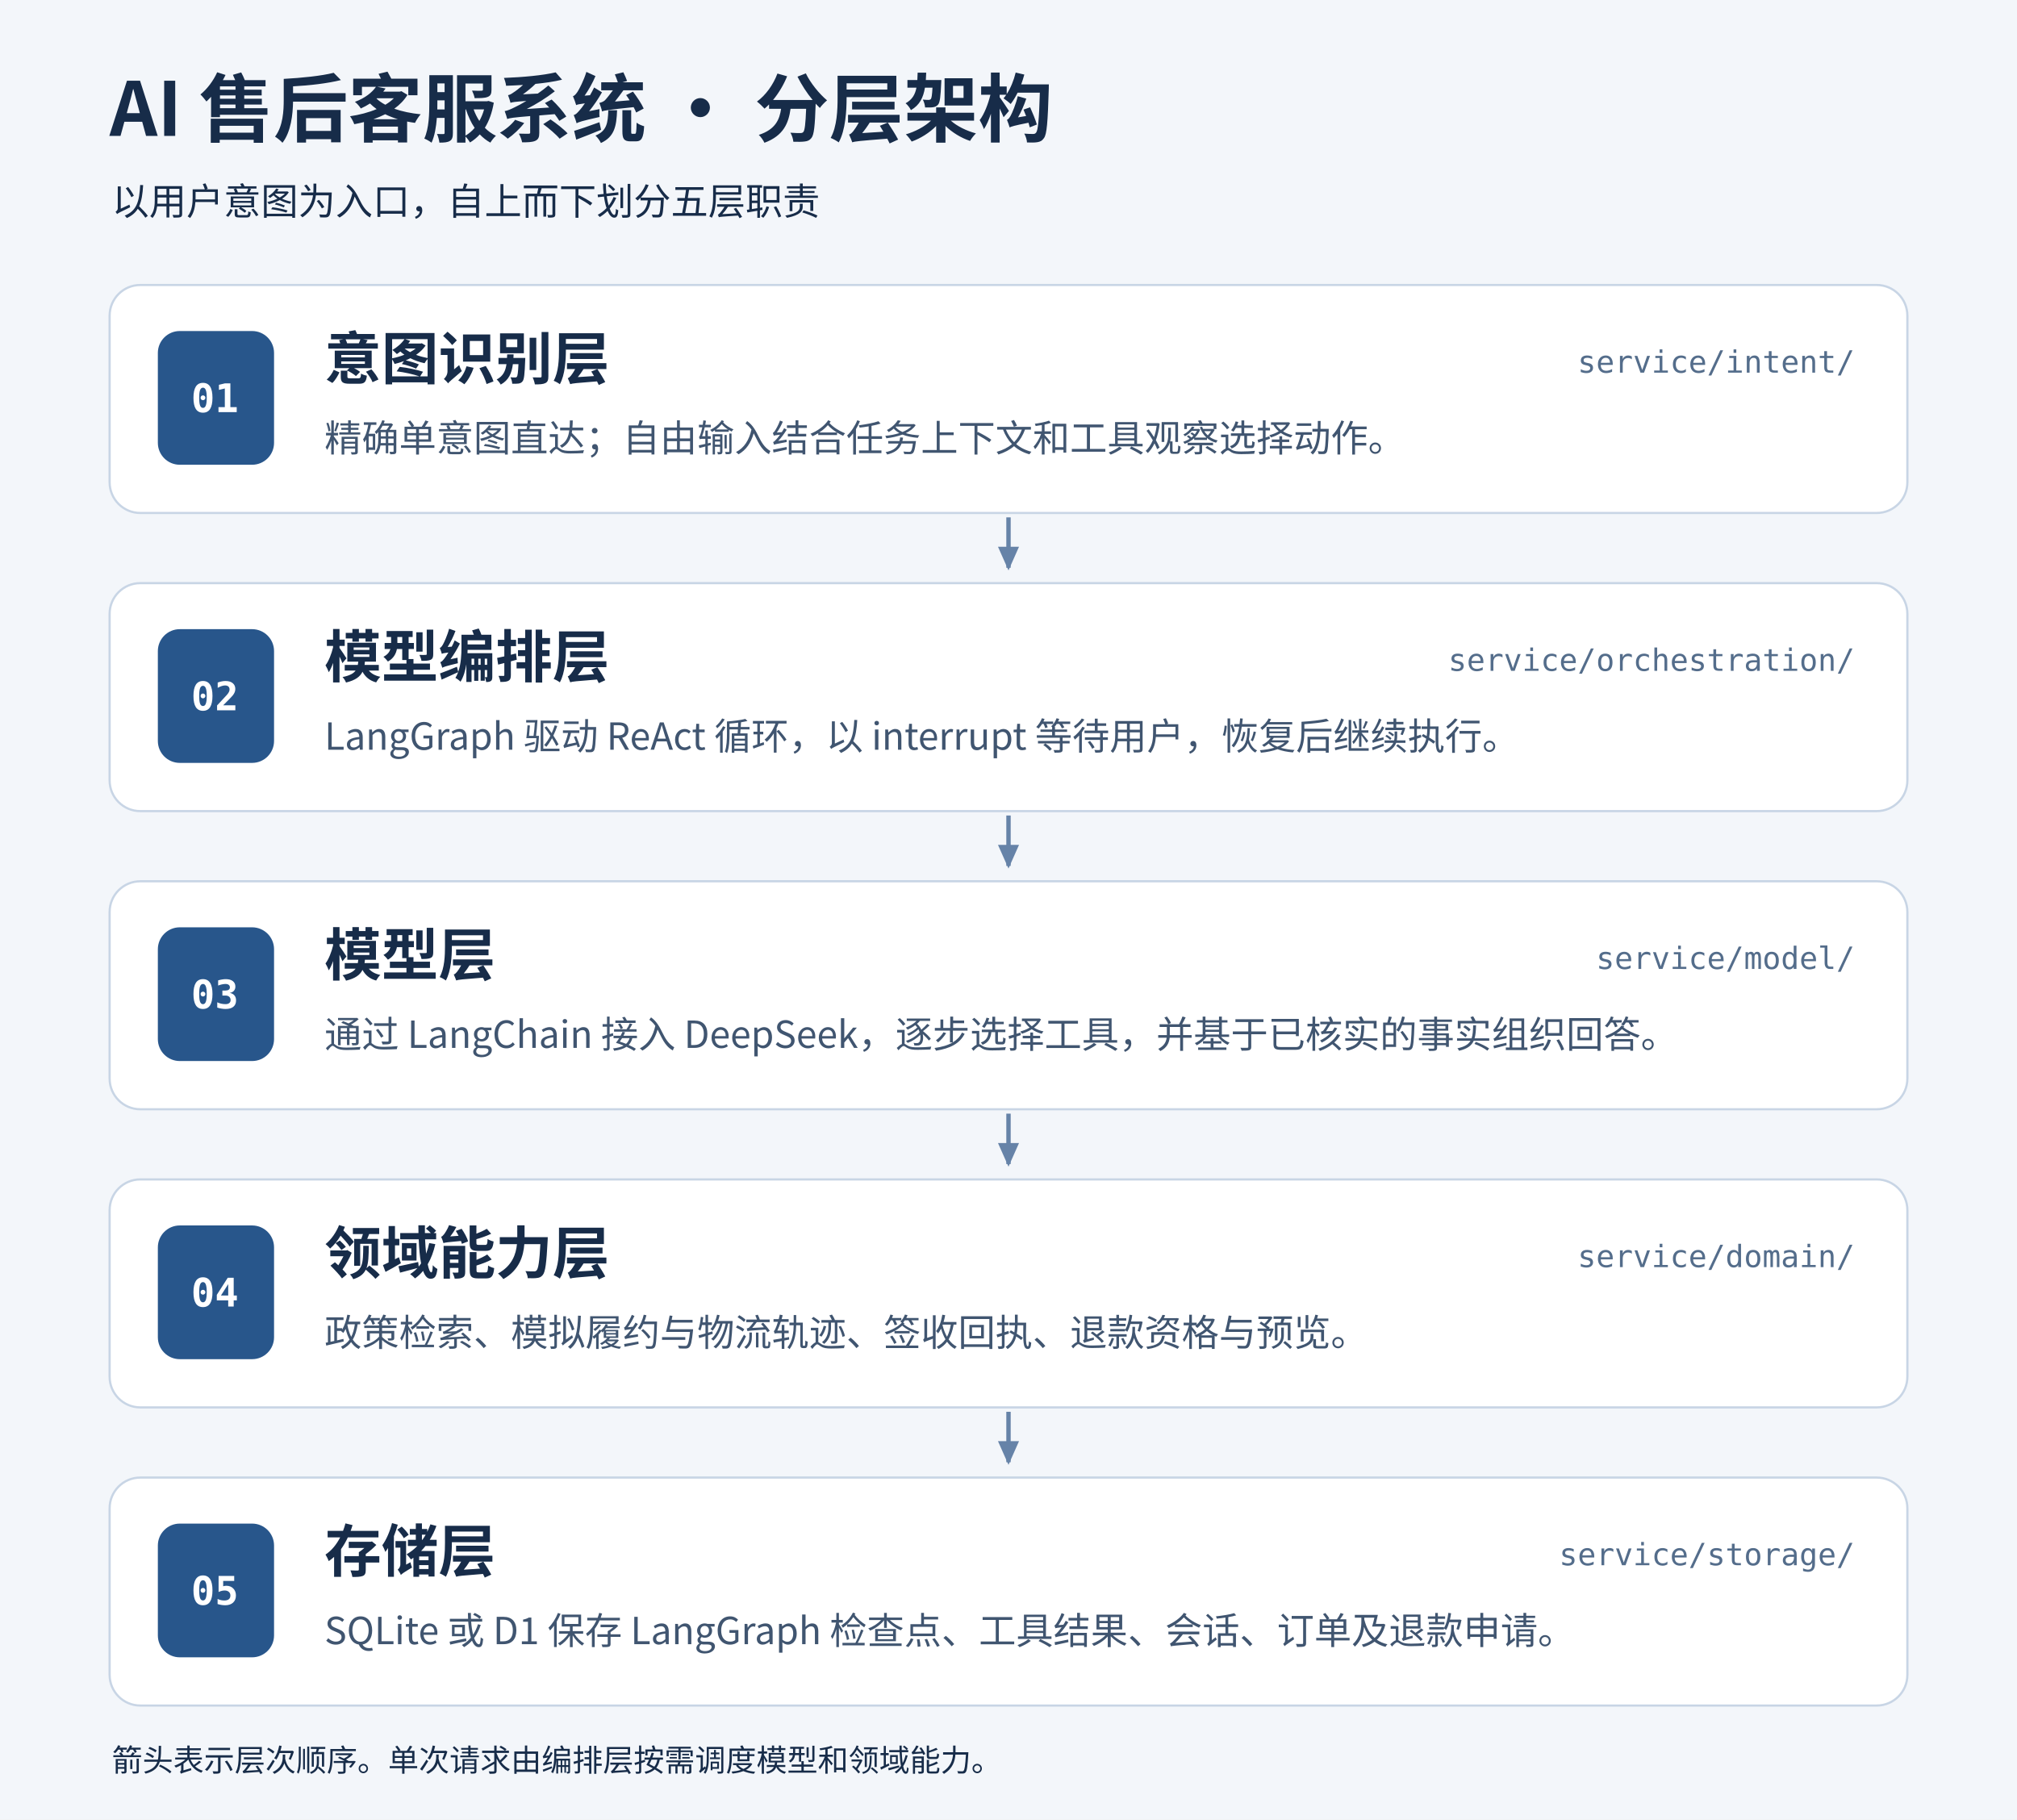
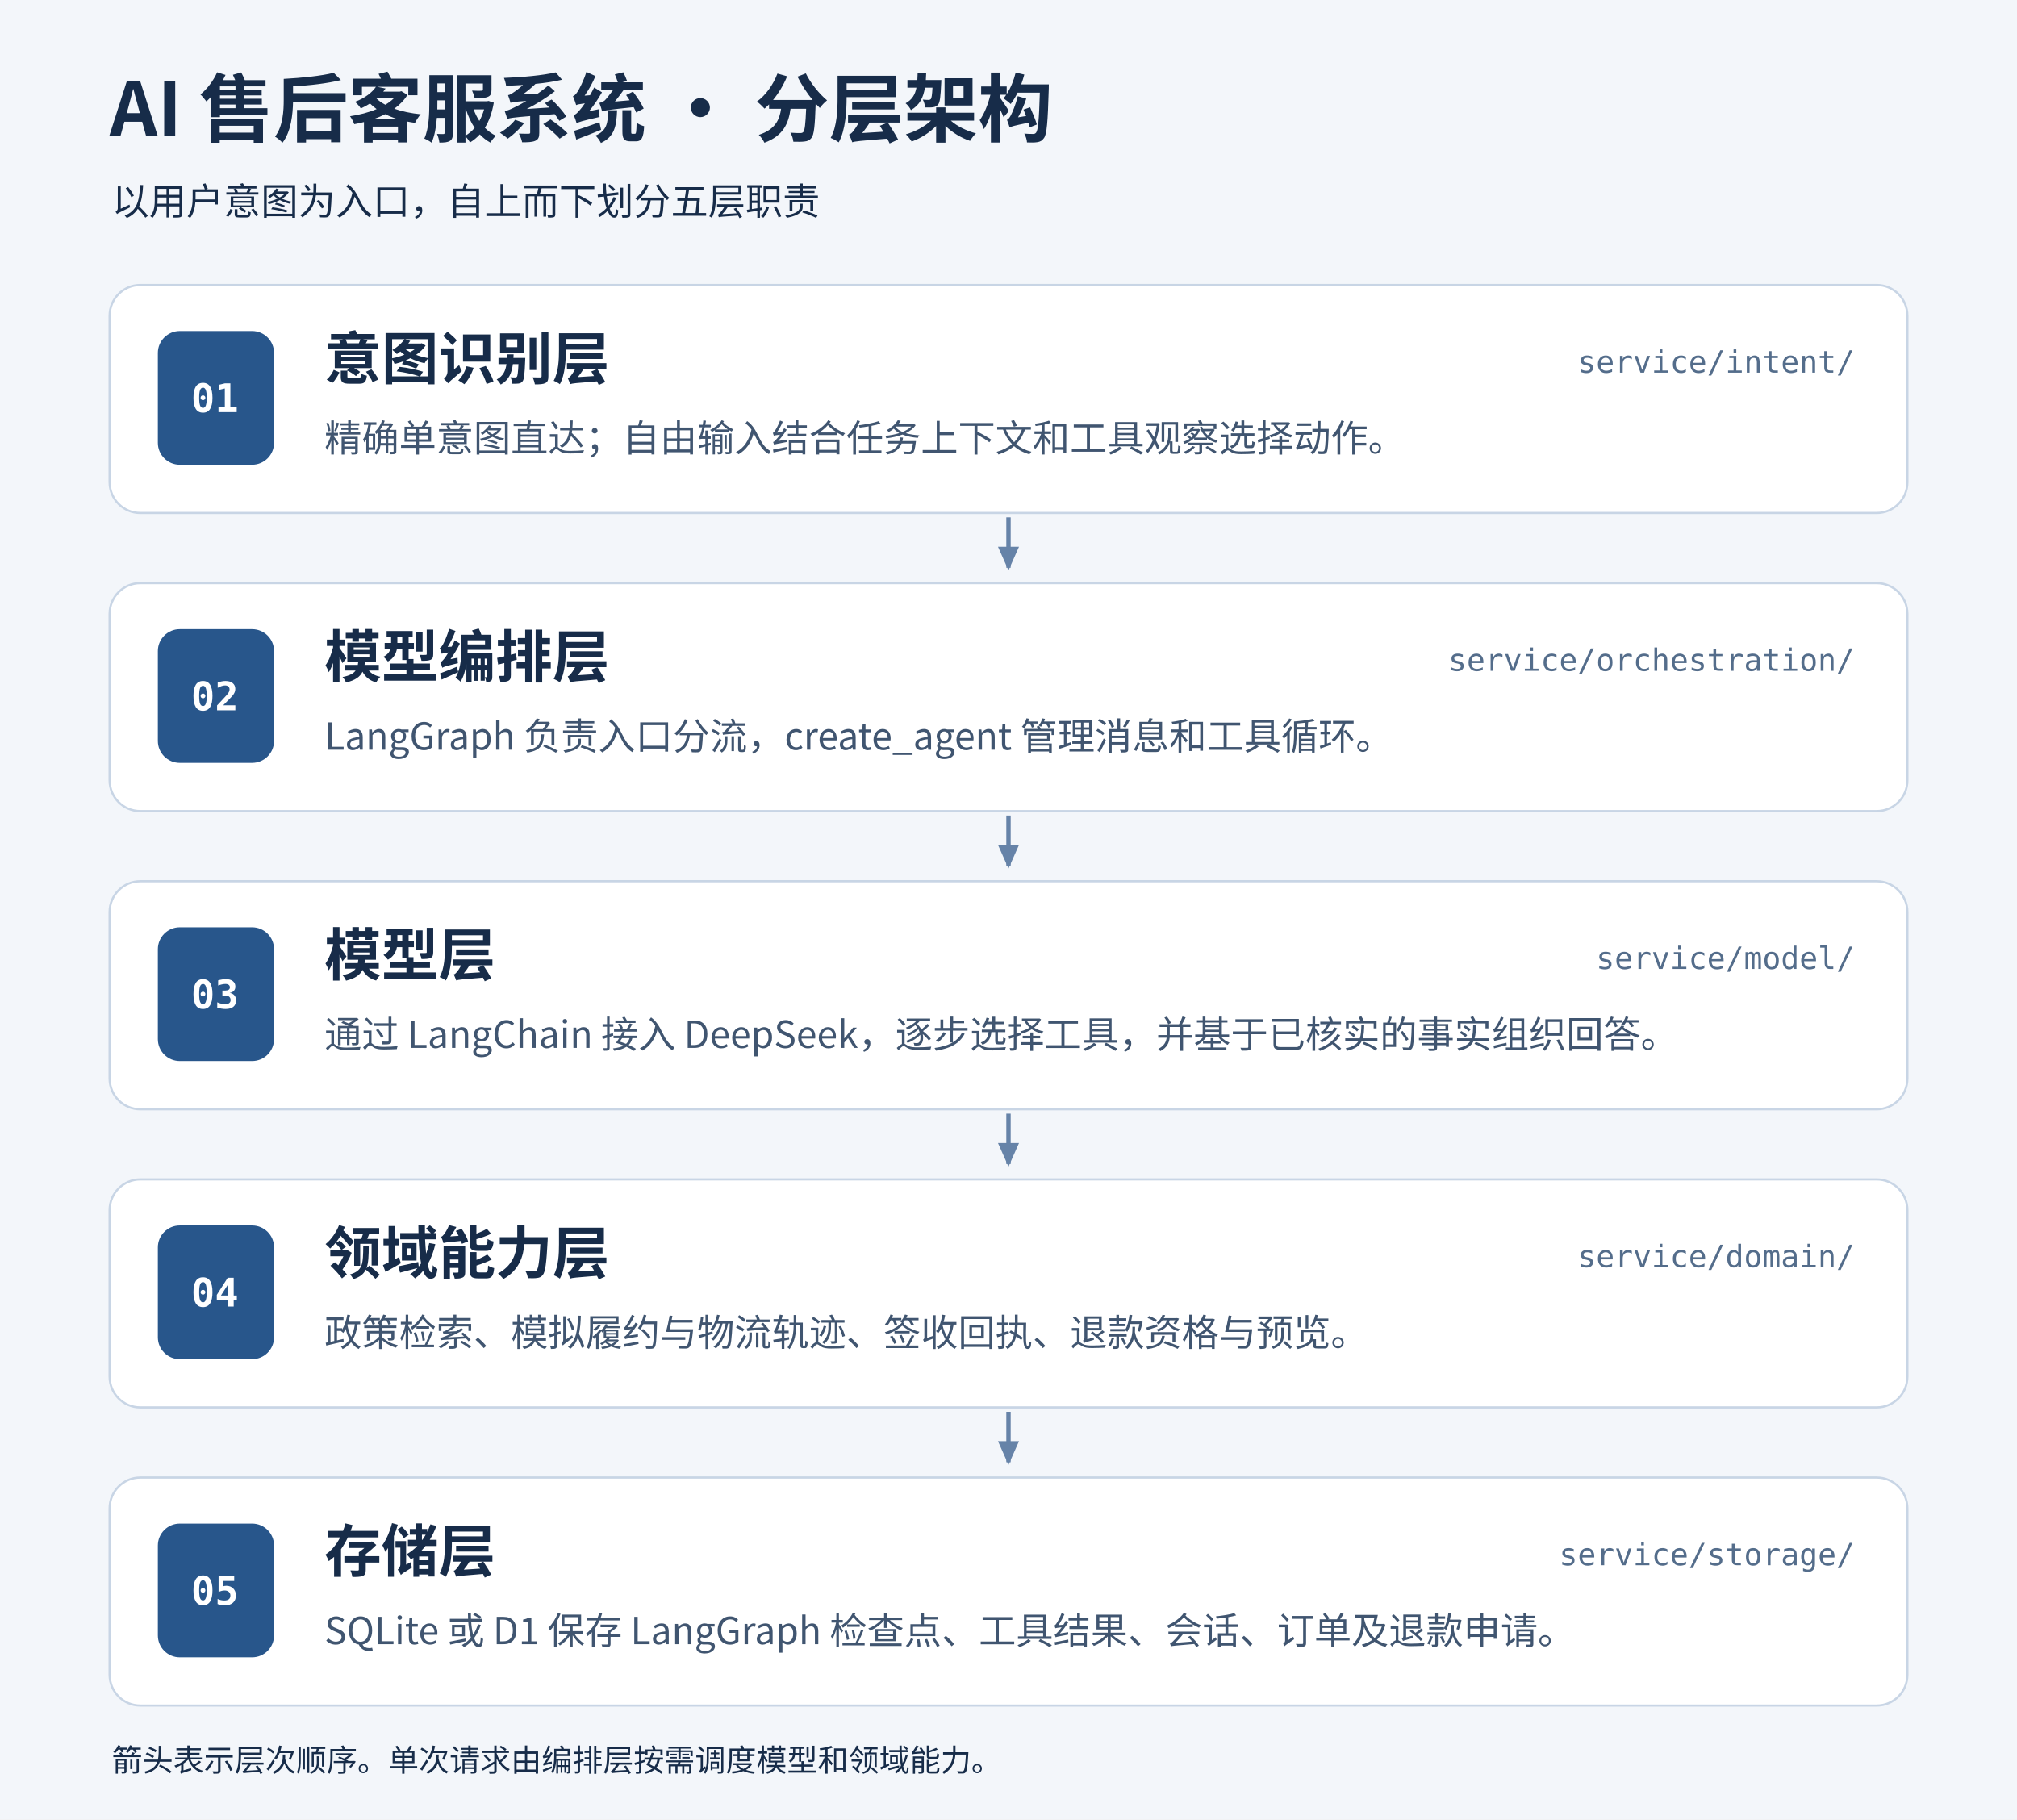
<svg xmlns="http://www.w3.org/2000/svg" width="920" height="830" viewBox="0 0 920 830" role="img" aria-labelledby="title desc">
  <style>
text{font-family:"PingFang SC","Microsoft YaHei","Noto Sans CJK SC",sans-serif;fill:#172c49}
.heading{font-size:26px;font-weight:650}.detail{font-size:17px;fill:#405570}
.path{font:14px Menlo,Consolas,monospace;fill:#546d8b}.num{font:600 18px Menlo,monospace;fill:#fff}
</style>
  <defs>
    <marker id="down" viewBox="0 0 10 10" refX="8" refY="5" markerWidth="6" markerHeight="6" orient="auto">
      <path d="M0 1 9 5 0 9Z" fill="#6683a8" />
    </marker>
  </defs>
  <rect width="920" height="830" fill="#f3f6fa" />
  <text x="50" y="62" font-size="34" font-weight="700">AI 售后客服系统 · 分层架构</text>
  <text x="51" y="98" font-size="17" fill="#546d8b">以用户意图为入口，自上而下划分五层职责</text>
  <g transform="translate(50 130)">
    <rect width="820" height="104" rx="14" fill="#fff" stroke="#c8d5e5" />
    <rect x="22" y="21" width="53" height="61" rx="10" fill="#28568b" />
    <text class="num" x="48" y="58" text-anchor="middle">01</text>
    <text class="heading" x="98" y="43">意图识别层</text>
    <text class="path" x="796" y="40" text-anchor="end">service/intent/</text>
    <text class="detail" x="98" y="76">精确单意图直达；自由输入结合任务上下文和工具观察选择动作。</text>
  </g>
  <path d="M460 236v23" stroke="#6683a8" stroke-width="2" marker-end="url(#down)" />
  <g transform="translate(50 266)">
    <rect width="820" height="104" rx="14" fill="#fff" stroke="#c8d5e5" />
    <rect x="22" y="21" width="53" height="61" rx="10" fill="#28568b" />
    <text class="num" x="48" y="58" text-anchor="middle">02</text>
    <text class="heading" x="98" y="43">模型编排层</text>
    <text class="path" x="796" y="40" text-anchor="end">service/orchestration/</text>
-     <text class="detail" x="98" y="76">LangGraph 驱动 ReAct 循环，以 interrupt 等待用户，恢复后继续执行。</text>
+     <text class="detail" x="98" y="76">LangGraph 负责入口分流，create_agent 管理消息和工具循环。</text>
  </g>
  <path d="M460 372v23" stroke="#6683a8" stroke-width="2" marker-end="url(#down)" />
  <g transform="translate(50 402)">
    <rect width="820" height="104" rx="14" fill="#fff" stroke="#c8d5e5" />
    <rect x="22" y="21" width="53" height="61" rx="10" fill="#28568b" />
    <text class="num" x="48" y="58" text-anchor="middle">03</text>
    <text class="heading" x="98" y="43">模型层</text>
    <text class="path" x="796" y="40" text-anchor="end">service/model/</text>
    <text class="detail" x="98" y="76">通过 LangChain 接入 DeepSeek，逐步选择工具，并基于已核实的事实组织回答。</text>
  </g>
  <path d="M460 508v23" stroke="#6683a8" stroke-width="2" marker-end="url(#down)" />
  <g transform="translate(50 538)">
    <rect width="820" height="104" rx="14" fill="#fff" stroke="#c8d5e5" />
    <rect x="22" y="21" width="53" height="61" rx="10" fill="#28568b" />
    <text class="num" x="48" y="58" text-anchor="middle">04</text>
    <text class="heading" x="98" y="43">领域能力层</text>
    <text class="path" x="796" y="40" text-anchor="end">service/domain/</text>
    <text class="detail" x="98" y="76">政策检索、模拟履约与物流轨迹、签收回执、退款资格与预览。</text>
  </g>
  <path d="M460 644v23" stroke="#6683a8" stroke-width="2" marker-end="url(#down)" />
  <g transform="translate(50 674)">
    <rect width="820" height="104" rx="14" fill="#fff" stroke="#c8d5e5" />
    <rect x="22" y="21" width="53" height="61" rx="10" fill="#28568b" />
    <text class="num" x="48" y="58" text-anchor="middle">05</text>
    <text class="heading" x="98" y="43">存储层</text>
    <text class="path" x="796" y="40" text-anchor="end">service/storage/</text>
    <text class="detail" x="98" y="76">SQLite 或 D1 保存 LangGraph 检查点、工具结果、会话、订单及退款申请。</text>
  </g>
  <text x="51" y="808" font-size="14" fill="#546d8b">箭头表示层次顺序。单次请求由编排层按需调度模型和领域能力。</text>
</svg>
